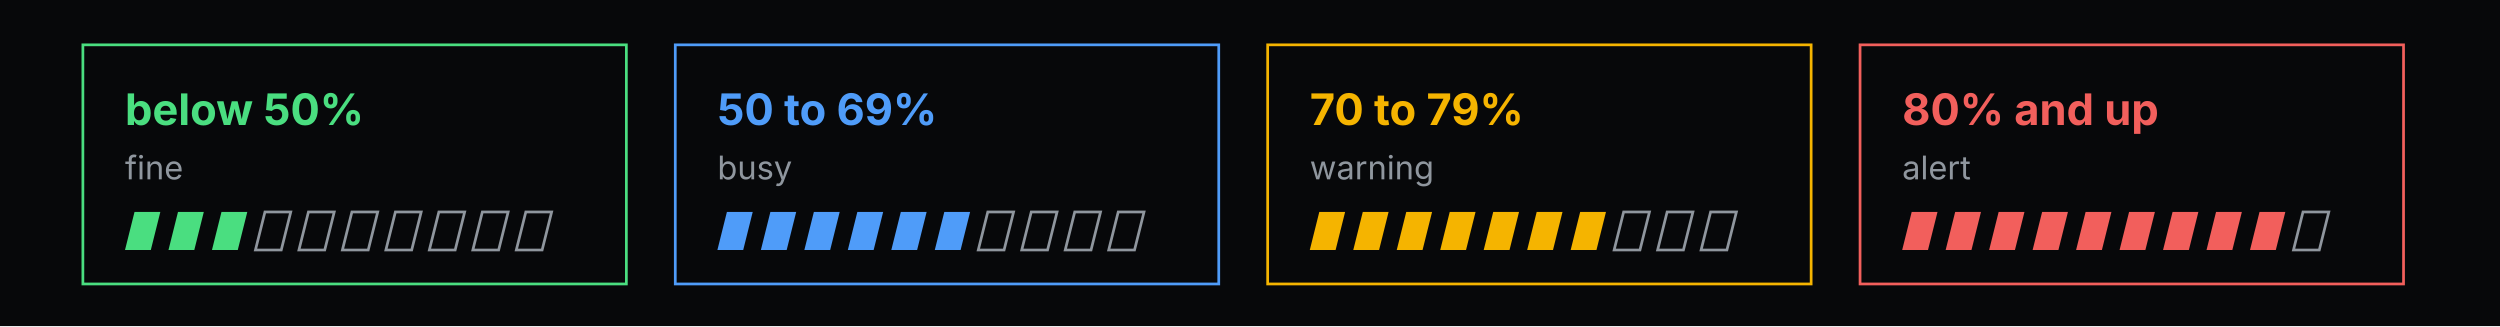
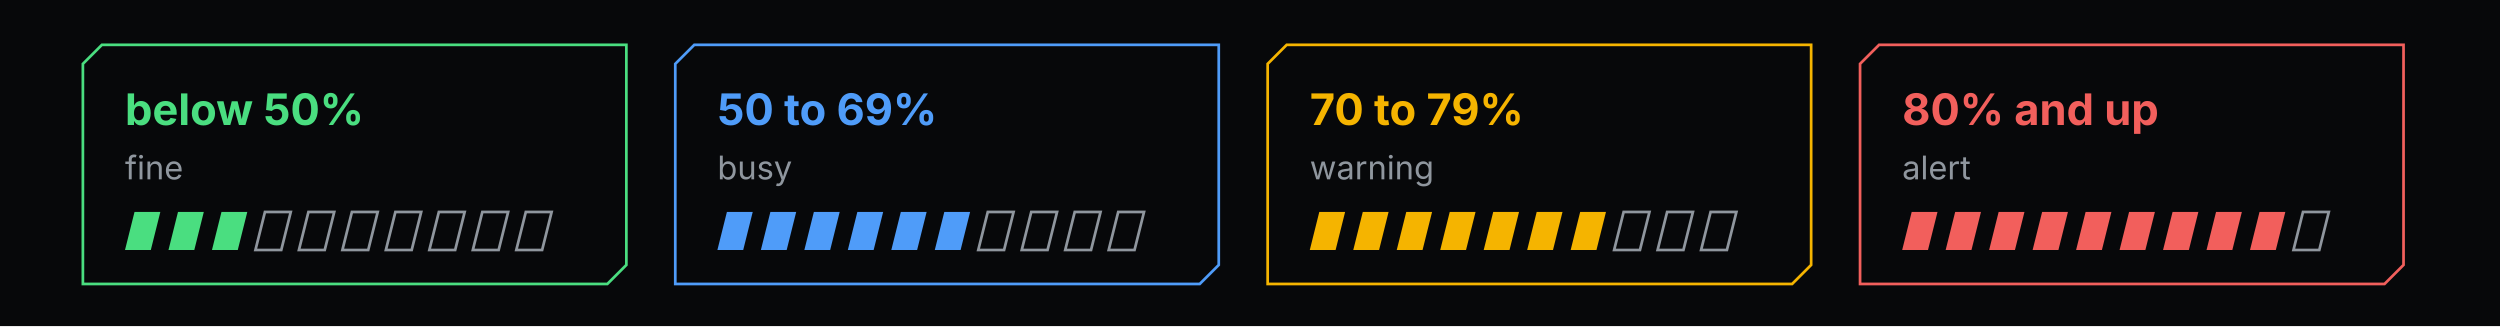
<svg xmlns="http://www.w3.org/2000/svg" width="920" height="120" viewBox="0 0 920 120">
  <rect width="920" height="120" fill="#07080a" />
-   <rect x="30.5" y="16.5" width="200" height="88" fill="none" stroke="#4ade80" stroke-width="1" />
+   <polygon points="37.5,16.5 230.5,16.5 230.5,97.5 223.5,104.5 30.5,104.5 30.5,23.5" fill="none" stroke="#4ade80" stroke-width="1" />
  <text x="46" y="46" font-family="Inter, 'Segoe UI', Helvetica, Arial, sans-serif" font-size="16" font-weight="700" fill="#4ade80" text-anchor="start">below 50%</text>
  <text x="46" y="66" font-family="Inter, 'Segoe UI', Helvetica, Arial, sans-serif" font-size="12" font-weight="400" fill="#8f969e" text-anchor="start">fine</text>
  <polygon points="49.5,78 59,78 55.5,92 46,92" fill="#4ade80" />
  <polygon points="65.5,78 75,78 71.5,92 62,92" fill="#4ade80" />
  <polygon points="81.5,78 91,78 87.5,92 78,92" fill="#4ade80" />
  <polygon points="97.5,78 107,78 103.5,92 94,92" fill="none" stroke="#8f969e" stroke-width="1" />
  <polygon points="113.5,78 123,78 119.5,92 110,92" fill="none" stroke="#8f969e" stroke-width="1" />
  <polygon points="129.5,78 139,78 135.5,92 126,92" fill="none" stroke="#8f969e" stroke-width="1" />
  <polygon points="145.5,78 155,78 151.5,92 142,92" fill="none" stroke="#8f969e" stroke-width="1" />
  <polygon points="161.5,78 171,78 167.5,92 158,92" fill="none" stroke="#8f969e" stroke-width="1" />
  <polygon points="177.5,78 187,78 183.5,92 174,92" fill="none" stroke="#8f969e" stroke-width="1" />
  <polygon points="193.5,78 203,78 199.5,92 190,92" fill="none" stroke="#8f969e" stroke-width="1" />
-   <rect x="248.5" y="16.5" width="200" height="88" fill="none" stroke="#4f9cf9" stroke-width="1" />
+   <polygon points="255.5,16.5 448.5,16.5 448.5,97.5 441.5,104.5 248.5,104.5 248.5,23.5" fill="none" stroke="#4f9cf9" stroke-width="1" />
  <text x="264" y="46" font-family="Inter, 'Segoe UI', Helvetica, Arial, sans-serif" font-size="16" font-weight="700" fill="#4f9cf9" text-anchor="start">50 to 69%</text>
  <text x="264" y="66" font-family="Inter, 'Segoe UI', Helvetica, Arial, sans-serif" font-size="12" font-weight="400" fill="#8f969e" text-anchor="start">busy</text>
  <polygon points="267.5,78 277,78 273.5,92 264,92" fill="#4f9cf9" />
  <polygon points="283.5,78 293,78 289.5,92 280,92" fill="#4f9cf9" />
  <polygon points="299.5,78 309,78 305.5,92 296,92" fill="#4f9cf9" />
  <polygon points="315.5,78 325,78 321.5,92 312,92" fill="#4f9cf9" />
  <polygon points="331.5,78 341,78 337.5,92 328,92" fill="#4f9cf9" />
  <polygon points="347.5,78 357,78 353.5,92 344,92" fill="#4f9cf9" />
  <polygon points="363.5,78 373,78 369.5,92 360,92" fill="none" stroke="#8f969e" stroke-width="1" />
  <polygon points="379.5,78 389,78 385.5,92 376,92" fill="none" stroke="#8f969e" stroke-width="1" />
  <polygon points="395.5,78 405,78 401.5,92 392,92" fill="none" stroke="#8f969e" stroke-width="1" />
  <polygon points="411.5,78 421,78 417.5,92 408,92" fill="none" stroke="#8f969e" stroke-width="1" />
-   <rect x="466.5" y="16.5" width="200" height="88" fill="none" stroke="#f5b400" stroke-width="1" />
+   <polygon points="473.5,16.5 666.5,16.5 666.5,97.5 659.5,104.5 466.5,104.5 466.5,23.5" fill="none" stroke="#f5b400" stroke-width="1" />
  <text x="482" y="46" font-family="Inter, 'Segoe UI', Helvetica, Arial, sans-serif" font-size="16" font-weight="700" fill="#f5b400" text-anchor="start">70 to 79%</text>
  <text x="482" y="66" font-family="Inter, 'Segoe UI', Helvetica, Arial, sans-serif" font-size="12" font-weight="400" fill="#8f969e" text-anchor="start">warning</text>
  <polygon points="485.5,78 495,78 491.5,92 482,92" fill="#f5b400" />
  <polygon points="501.5,78 511,78 507.5,92 498,92" fill="#f5b400" />
  <polygon points="517.5,78 527,78 523.5,92 514,92" fill="#f5b400" />
  <polygon points="533.5,78 543,78 539.5,92 530,92" fill="#f5b400" />
  <polygon points="549.5,78 559,78 555.5,92 546,92" fill="#f5b400" />
  <polygon points="565.5,78 575,78 571.5,92 562,92" fill="#f5b400" />
  <polygon points="581.5,78 591,78 587.5,92 578,92" fill="#f5b400" />
  <polygon points="597.5,78 607,78 603.5,92 594,92" fill="none" stroke="#8f969e" stroke-width="1" />
  <polygon points="613.5,78 623,78 619.5,92 610,92" fill="none" stroke="#8f969e" stroke-width="1" />
  <polygon points="629.5,78 639,78 635.5,92 626,92" fill="none" stroke="#8f969e" stroke-width="1" />
-   <rect x="684.5" y="16.5" width="200" height="88" fill="none" stroke="#f25f5c" stroke-width="1" />
+   <polygon points="691.5,16.5 884.5,16.5 884.5,97.5 877.5,104.5 684.5,104.5 684.5,23.5" fill="none" stroke="#f25f5c" stroke-width="1" />
  <text x="700" y="46" font-family="Inter, 'Segoe UI', Helvetica, Arial, sans-serif" font-size="16" font-weight="700" fill="#f25f5c" text-anchor="start">80% and up</text>
  <text x="700" y="66" font-family="Inter, 'Segoe UI', Helvetica, Arial, sans-serif" font-size="12" font-weight="400" fill="#8f969e" text-anchor="start">alert</text>
  <polygon points="703.5,78 713,78 709.5,92 700,92" fill="#f25f5c" />
  <polygon points="719.5,78 729,78 725.5,92 716,92" fill="#f25f5c" />
  <polygon points="735.5,78 745,78 741.5,92 732,92" fill="#f25f5c" />
  <polygon points="751.5,78 761,78 757.5,92 748,92" fill="#f25f5c" />
  <polygon points="767.5,78 777,78 773.5,92 764,92" fill="#f25f5c" />
  <polygon points="783.5,78 793,78 789.5,92 780,92" fill="#f25f5c" />
  <polygon points="799.5,78 809,78 805.5,92 796,92" fill="#f25f5c" />
  <polygon points="815.5,78 825,78 821.5,92 812,92" fill="#f25f5c" />
  <polygon points="831.5,78 841,78 837.5,92 828,92" fill="#f25f5c" />
  <polygon points="847.5,78 857,78 853.5,92 844,92" fill="none" stroke="#8f969e" stroke-width="1" />
</svg>
